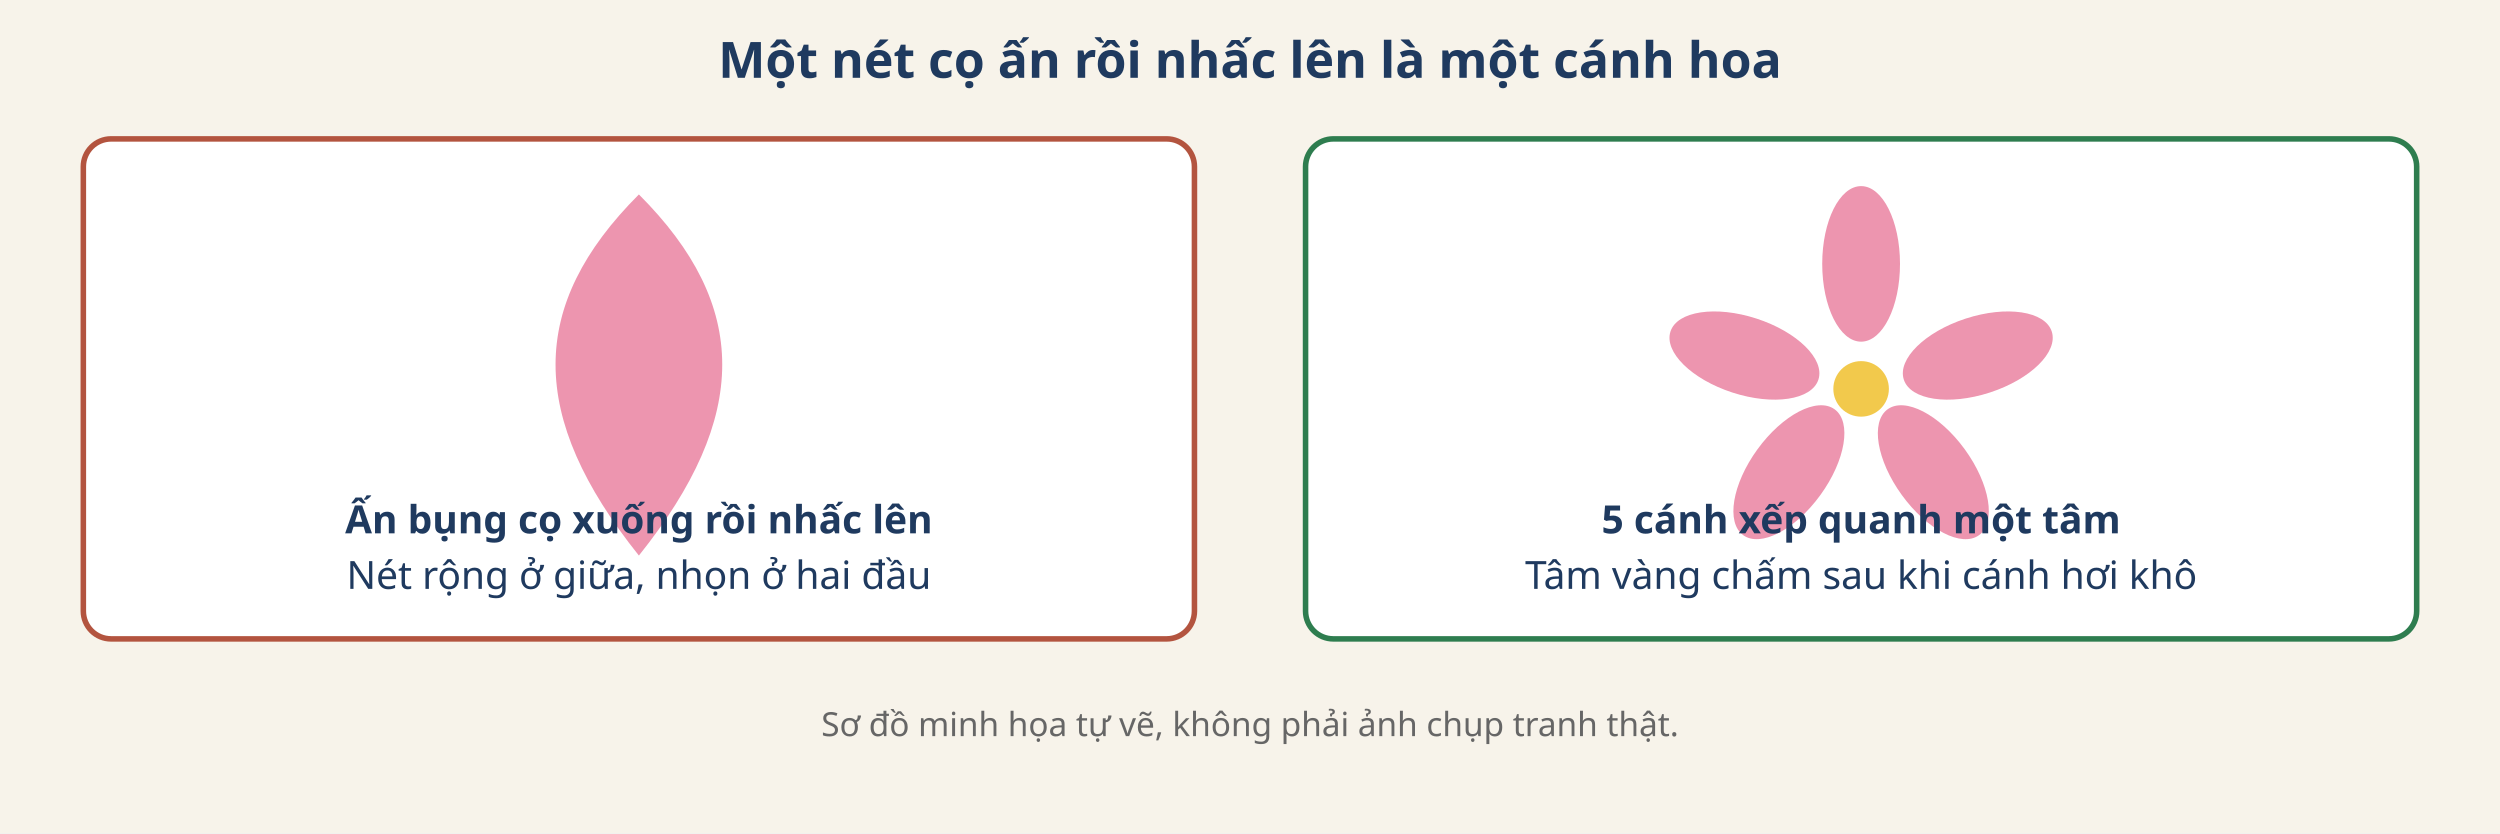
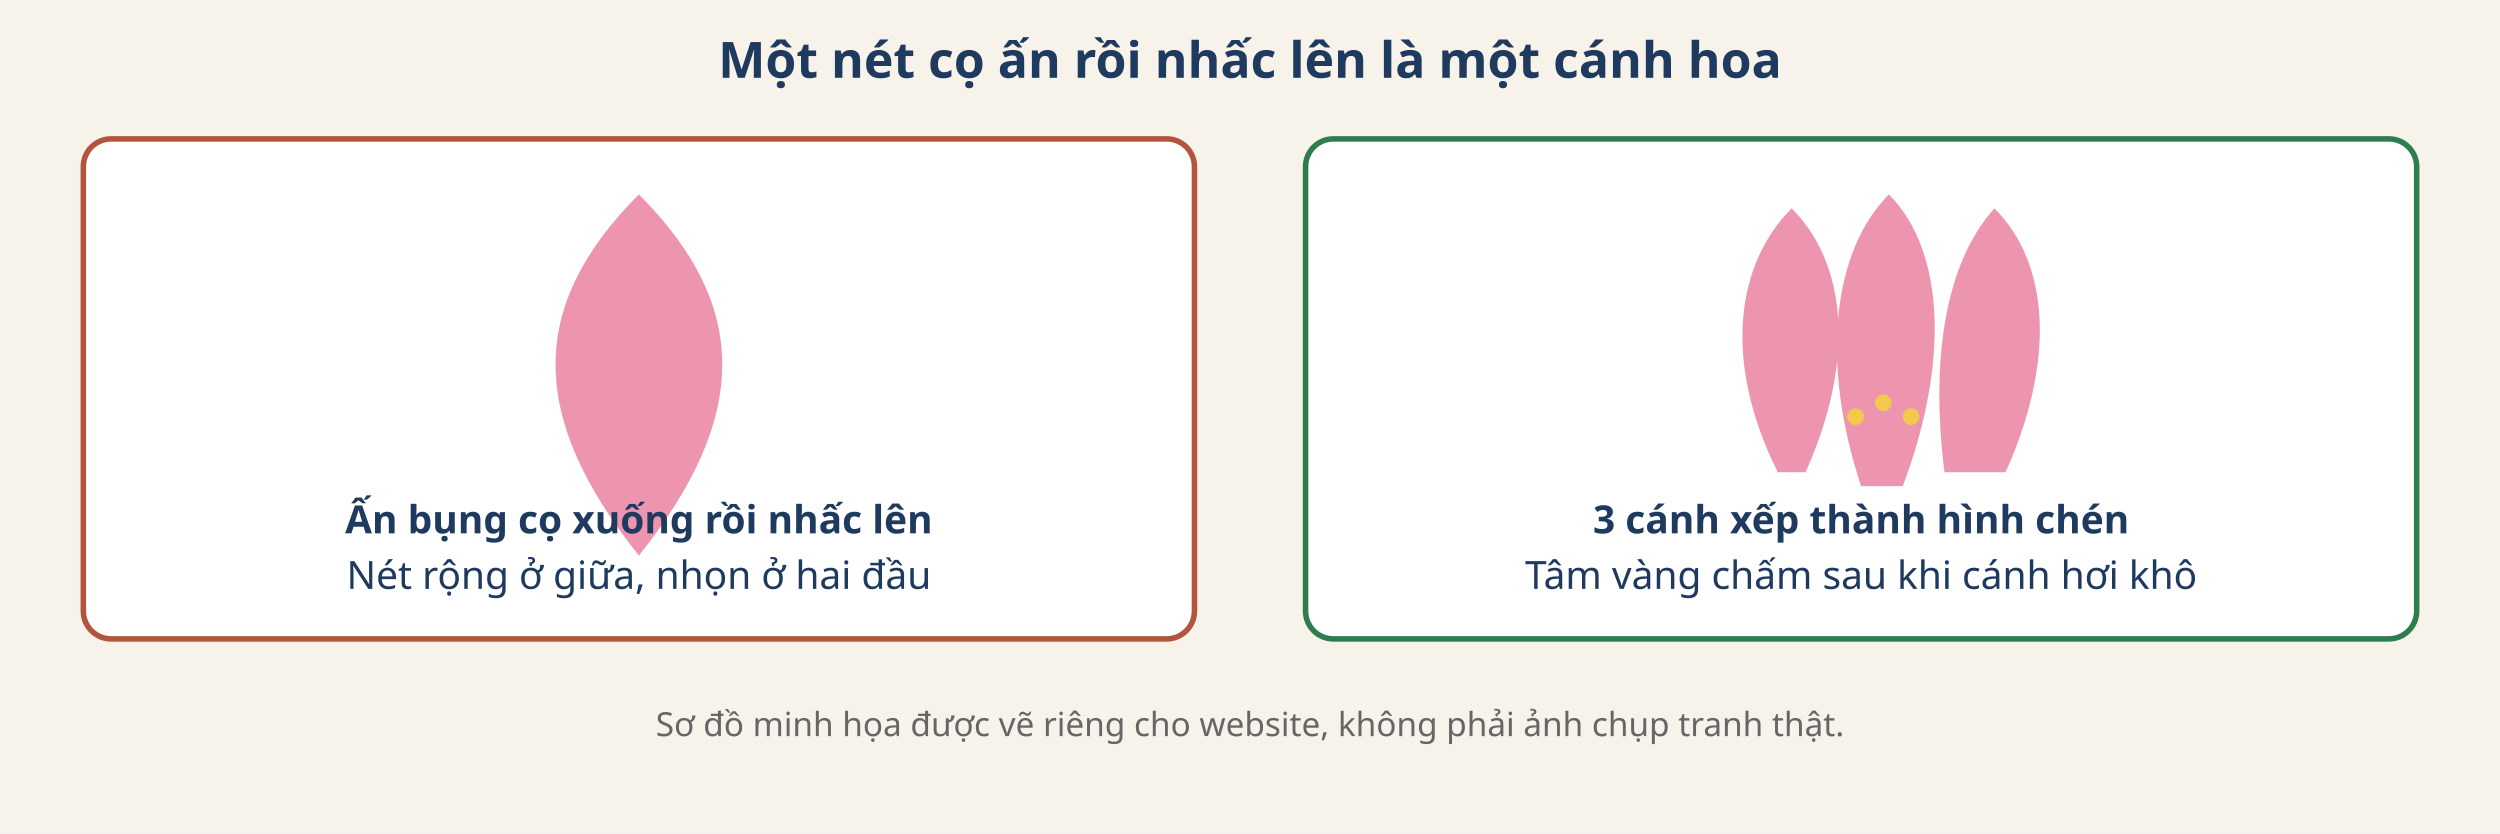
- <svg xmlns="http://www.w3.org/2000/svg" width="900" height="300" viewBox="0 0 900 300" role="img" aria-label="Sơ đồ nét cọ ấn rồi nhấc lên tạo cánh hoa và 5 cánh hoa xếp quanh tâm">
+ <svg xmlns="http://www.w3.org/2000/svg" width="900" height="300" viewBox="0 0 900 300" role="img" aria-label="Sơ đồ nét cọ ấn rồi nhấc lên tạo cánh hoa và ba cánh xếp thành hình chén của hoa tulip">
  <rect width="900" height="300" fill="#f7f3ea" />
  <text x="450" y="28" text-anchor="middle" font-family="sans-serif" font-size="18" font-weight="bold" fill="#1f3a5f">Một nét cọ ấn rồi nhấc lên là một cánh hoa</text>
  <g font-family="sans-serif" font-size="14" fill="#1f3a5f">
    <rect x="30" y="50" width="400" height="180" rx="10" fill="#ffffff" stroke="#b3543f" stroke-width="2" />
    <path d="M 230 200 C 190 150, 190 110, 230 70 C 270 110, 270 150, 230 200 Z" fill="#e87a9b" opacity="0.8" />
    <text x="230" y="192" text-anchor="middle" font-weight="bold">Ấn bụng cọ xuống rồi nhấc lên</text>
    <text x="230" y="212" text-anchor="middle">Nét rộng ở giữa, nhọn ở hai đầu</text>
    <rect x="470" y="50" width="400" height="180" rx="10" fill="#ffffff" stroke="#2e7d4f" stroke-width="2" />
    <g fill="#e87a9b" opacity="0.8">
-       <ellipse cx="670" cy="95" rx="14" ry="28" />
-       <ellipse cx="712" cy="128" rx="14" ry="28" transform="rotate(72 712 128)" />
-       <ellipse cx="696" cy="170" rx="14" ry="28" transform="rotate(144 696 170)" />
-       <ellipse cx="644" cy="170" rx="14" ry="28" transform="rotate(216 644 170)" />
-       <ellipse cx="628" cy="128" rx="14" ry="28" transform="rotate(288 628 128)" />
+       <path d="M 640 170 C 620 130, 625 95, 645 75 C 665 95, 668 130, 650 170 Z" />
+       <path d="M 670 175 C 655 130, 660 90, 680 70 C 700 90, 702 130, 685 175 Z" />
+       <path d="M 700 170 C 695 130, 700 95, 718 75 C 738 95, 740 130, 722 170 Z" />
    </g>
-     <circle cx="670" cy="140" r="10" fill="#f2c94c" />
-     <text x="670" y="192" text-anchor="middle" font-weight="bold">5 cánh xếp quanh một tâm</text>
+     <g fill="#f2c94c">
+       <circle cx="668" cy="150" r="3" />
+       <circle cx="678" cy="145" r="3" />
+       <circle cx="688" cy="150" r="3" />
+     </g>
+     <text x="670" y="192" text-anchor="middle" font-weight="bold">3 cánh xếp thành hình chén</text>
    <text x="670" y="212" text-anchor="middle">Tâm vàng chấm sau khi cánh hơi khô</text>
  </g>
-   <text x="450" y="265" text-anchor="middle" font-family="sans-serif" font-size="12" fill="#666666">Sơ đồ minh họa tự vẽ, không phải ảnh chụp tranh thật.</text>
+   <text x="450" y="265" text-anchor="middle" font-family="sans-serif" font-size="12" fill="#666666">Sơ đồ minh họa được vẽ riêng cho website, không phải ảnh chụp tranh thật.</text>
</svg>
